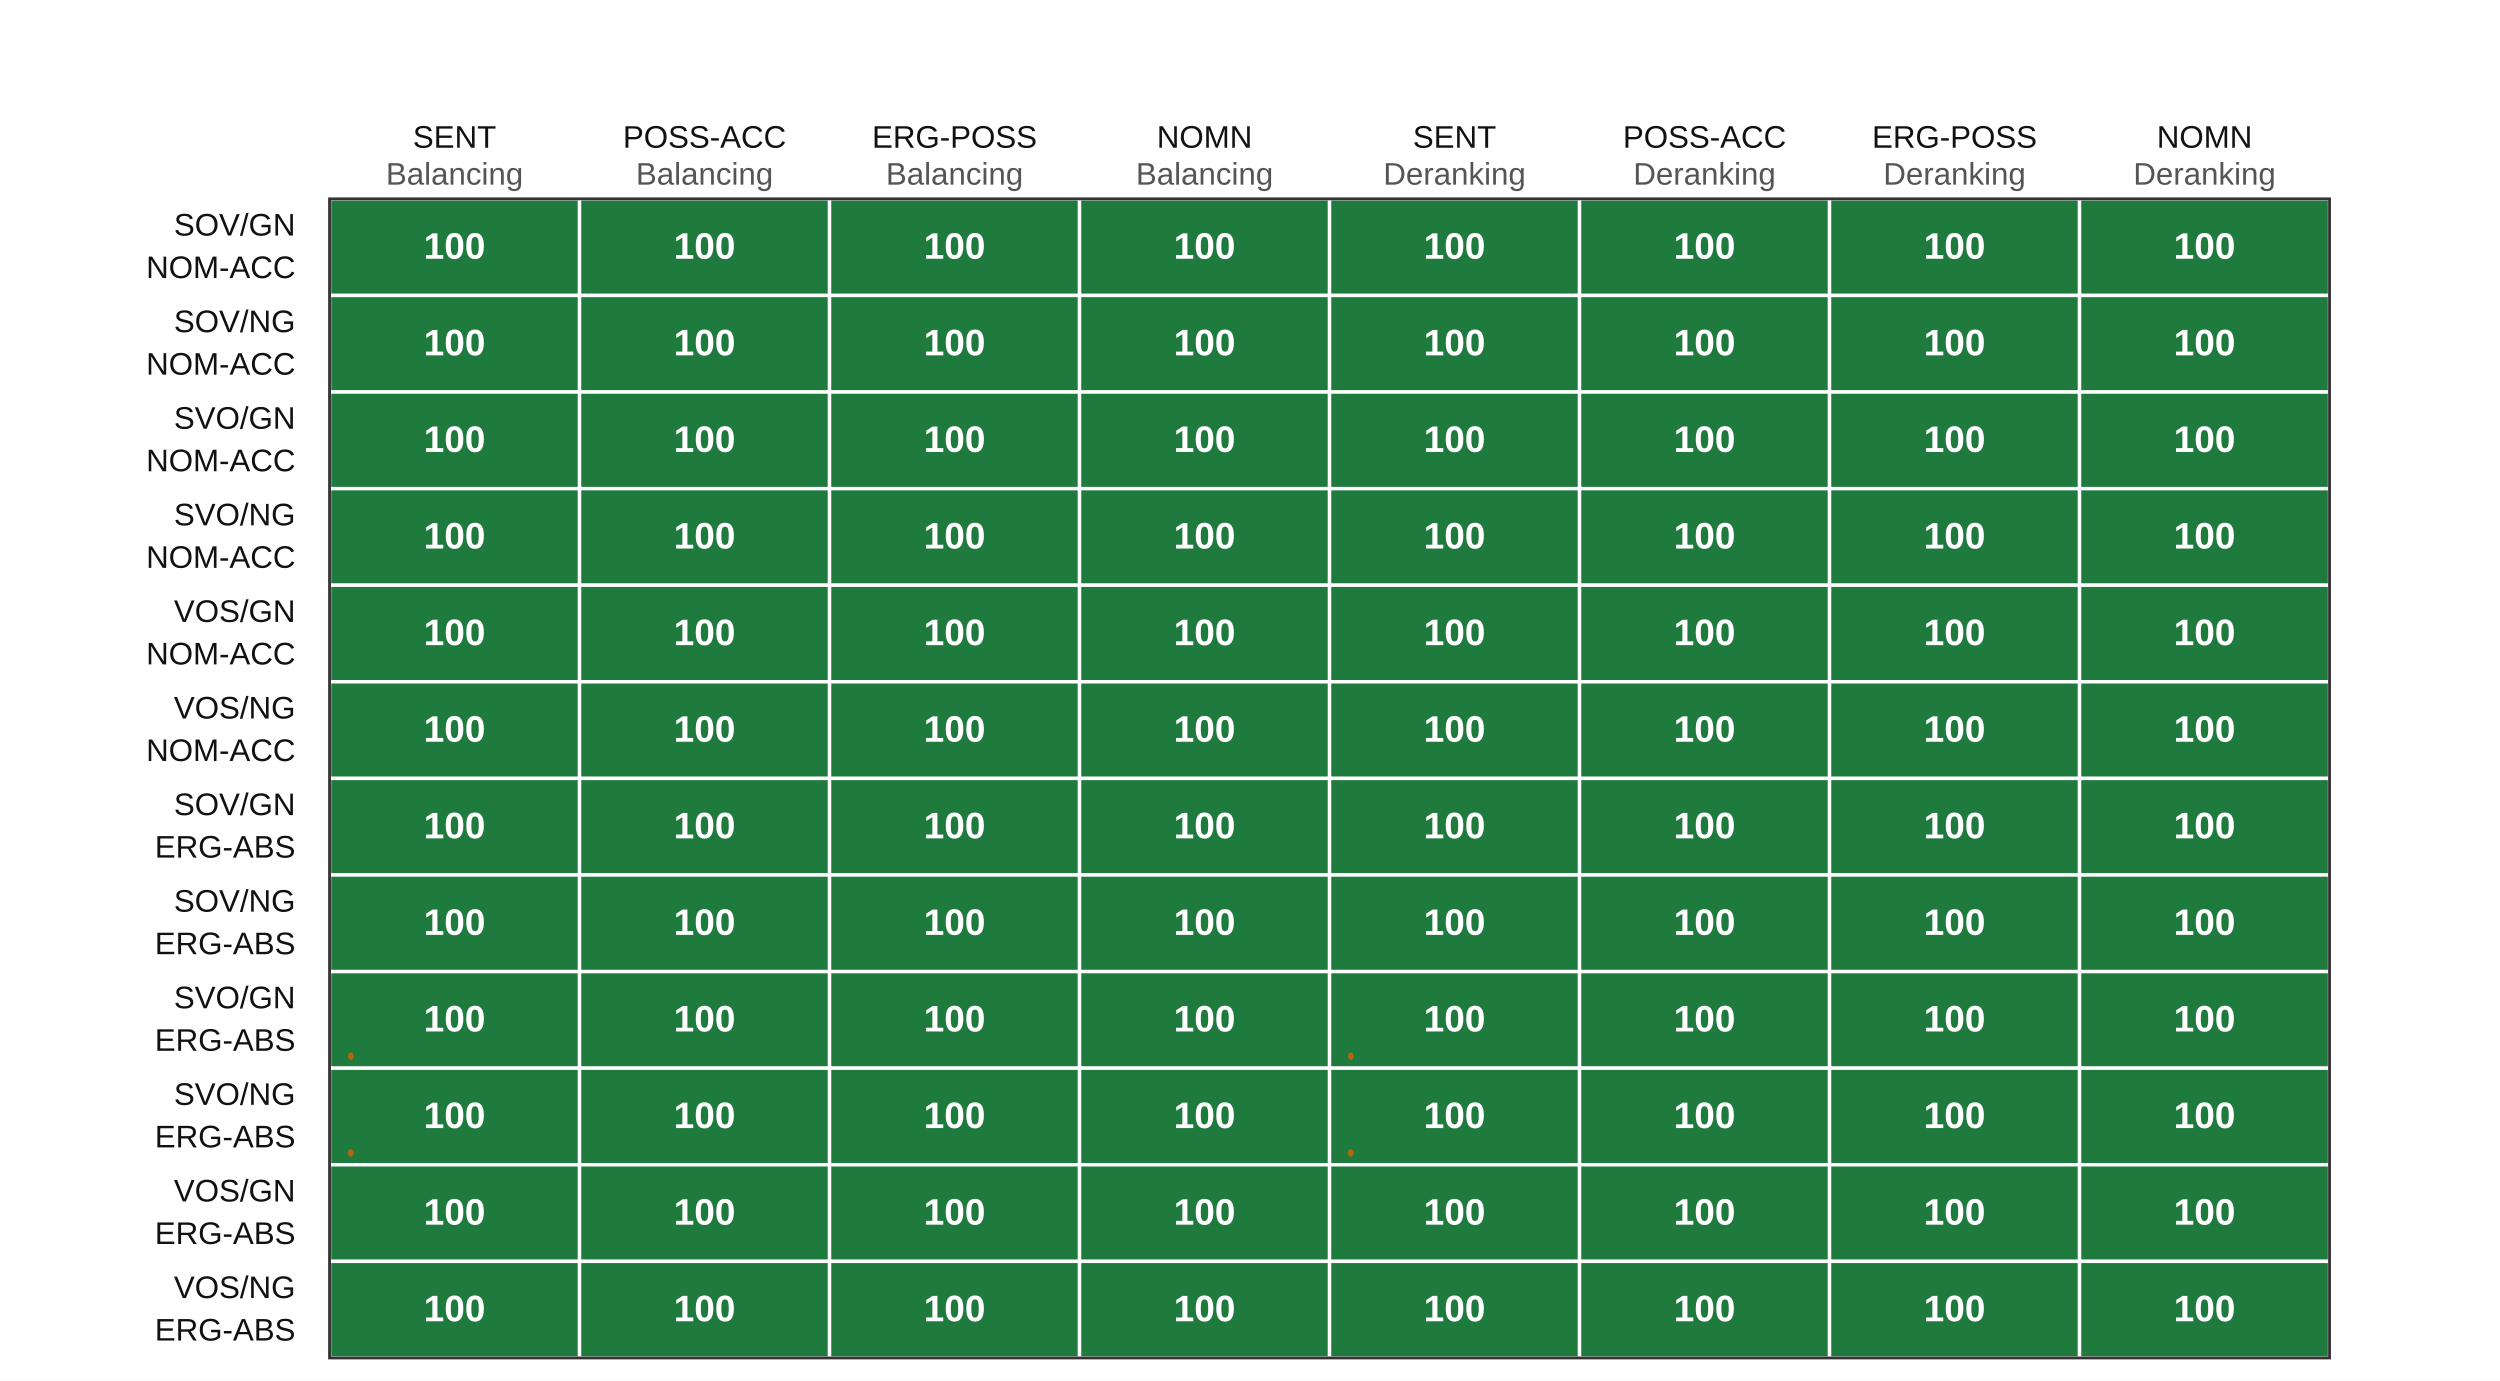
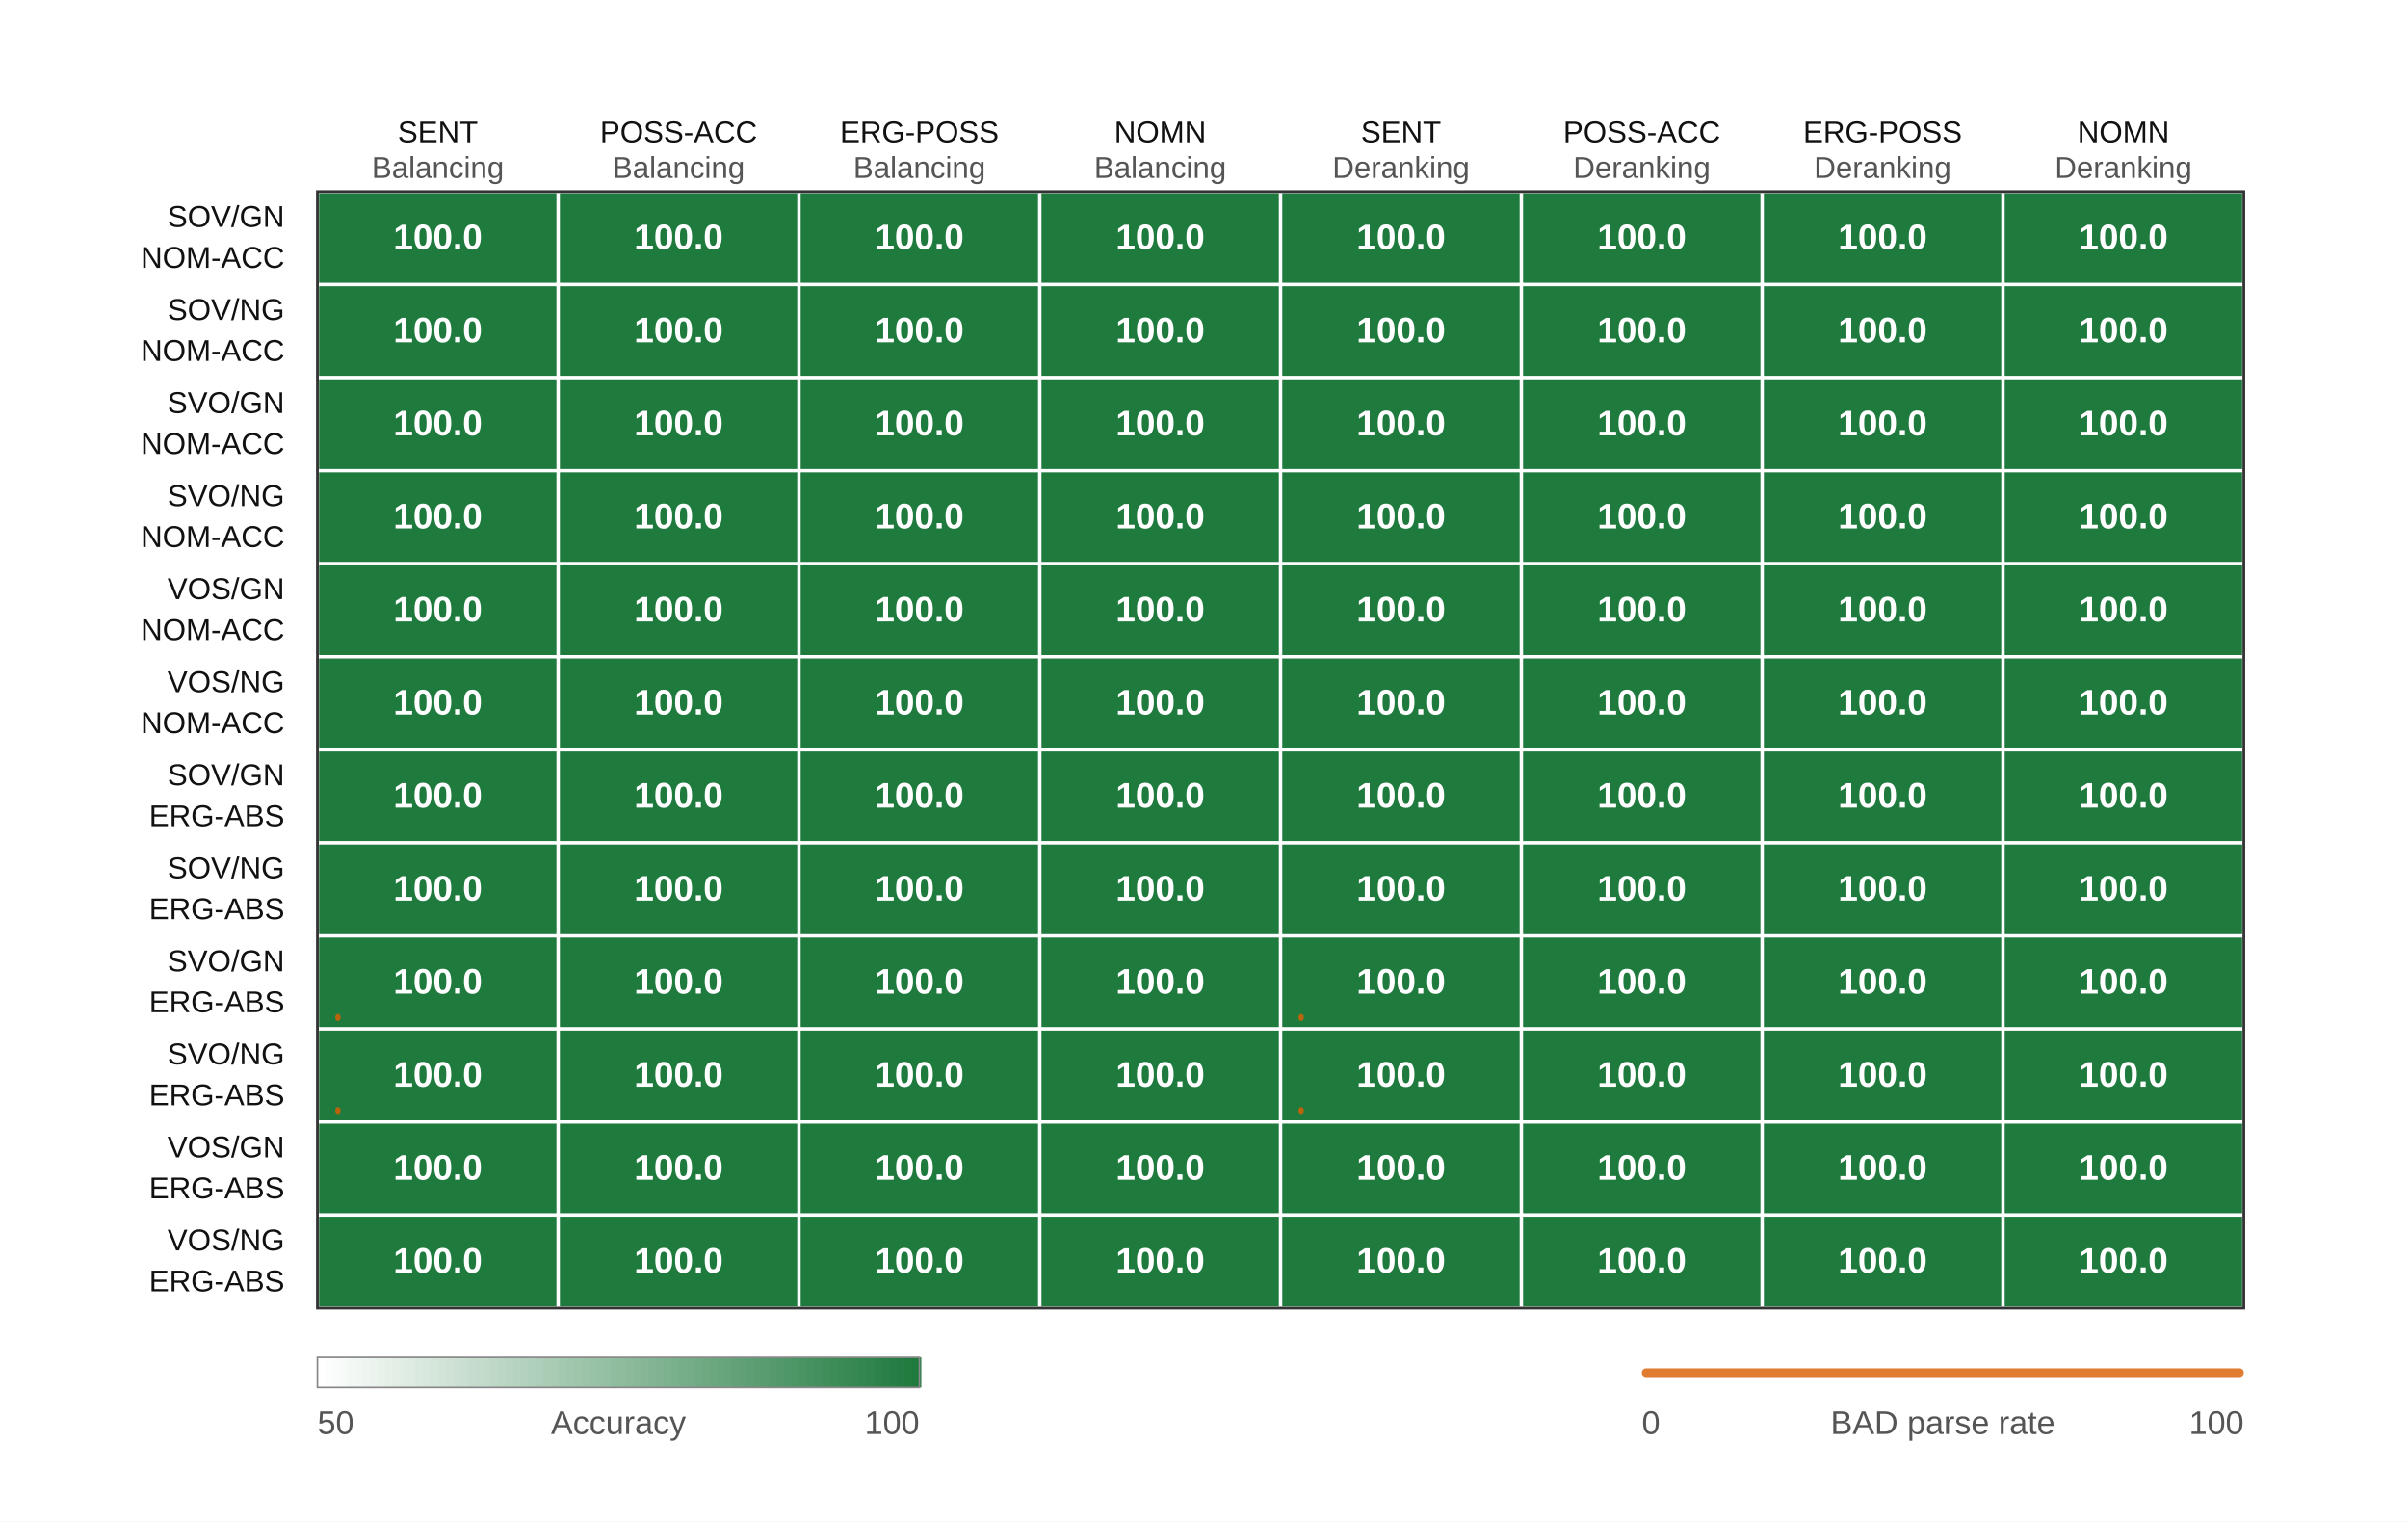
- <svg xmlns="http://www.w3.org/2000/svg" width="880" height="486" viewBox="0 0 880 486">
+ <svg xmlns="http://www.w3.org/2000/svg" width="880" height="556" viewBox="0 0 880 556">
  <defs>
    <style>text{font-family:Arial,Helvetica,sans-serif}.lab{font-size:11px;fill:#111}.num{font-size:13px;font-weight:700}.small{font-size:12px;fill:#555}.comp{font-size:11px;fill:#555}</style>
  </defs>
-   <rect x="0" y="0" width="880" height="486" fill="#fff" />
+   <rect x="0" y="0" width="880" height="556" fill="#fff" />
  <text class="lab" x="160" y="52" text-anchor="middle">SENT</text>
  <text class="comp" x="160" y="65" text-anchor="middle">Balancing</text>
  <text class="lab" x="248" y="52" text-anchor="middle">POSS-ACC</text>
  <text class="comp" x="248" y="65" text-anchor="middle">Balancing</text>
  <text class="lab" x="336" y="52" text-anchor="middle">ERG-POSS</text>
  <text class="comp" x="336" y="65" text-anchor="middle">Balancing</text>
  <text class="lab" x="424" y="52" text-anchor="middle">NOMN</text>
  <text class="comp" x="424" y="65" text-anchor="middle">Balancing</text>
  <text class="lab" x="512" y="52" text-anchor="middle">SENT</text>
  <text class="comp" x="512" y="65" text-anchor="middle">Deranking</text>
  <text class="lab" x="600" y="52" text-anchor="middle">POSS-ACC</text>
  <text class="comp" x="600" y="65" text-anchor="middle">Deranking</text>
  <text class="lab" x="688" y="52" text-anchor="middle">ERG-POSS</text>
  <text class="comp" x="688" y="65" text-anchor="middle">Deranking</text>
  <text class="lab" x="776" y="52" text-anchor="middle">NOMN</text>
  <text class="comp" x="776" y="65" text-anchor="middle">Deranking</text>
  <text class="lab" x="104" y="82.92" text-anchor="end">SOV/GN</text>
  <text class="lab" x="104" y="97.88" text-anchor="end">NOM-ACC</text>
  <rect x="116" y="70" width="88" height="34" fill="#1f7a3e" stroke="#fff" stroke-width="1.2" />
-   <text class="num" x="160" y="91.08" text-anchor="middle" fill="#fff">100</text>
+   <text class="num" x="160" y="91.08" text-anchor="middle" fill="#fff">100.0</text>
  <rect x="204" y="70" width="88" height="34" fill="#1f7a3e" stroke="#fff" stroke-width="1.2" />
-   <text class="num" x="248" y="91.08" text-anchor="middle" fill="#fff">100</text>
+   <text class="num" x="248" y="91.08" text-anchor="middle" fill="#fff">100.0</text>
  <rect x="292" y="70" width="88" height="34" fill="#1f7a3e" stroke="#fff" stroke-width="1.2" />
-   <text class="num" x="336" y="91.08" text-anchor="middle" fill="#fff">100</text>
+   <text class="num" x="336" y="91.08" text-anchor="middle" fill="#fff">100.0</text>
  <rect x="380" y="70" width="88" height="34" fill="#1f7a3e" stroke="#fff" stroke-width="1.2" />
-   <text class="num" x="424" y="91.08" text-anchor="middle" fill="#fff">100</text>
+   <text class="num" x="424" y="91.08" text-anchor="middle" fill="#fff">100.0</text>
  <rect x="468" y="70" width="88" height="34" fill="#1f7a3e" stroke="#fff" stroke-width="1.2" />
-   <text class="num" x="512" y="91.08" text-anchor="middle" fill="#fff">100</text>
+   <text class="num" x="512" y="91.08" text-anchor="middle" fill="#fff">100.0</text>
  <rect x="556" y="70" width="88" height="34" fill="#1f7a3e" stroke="#fff" stroke-width="1.2" />
-   <text class="num" x="600" y="91.08" text-anchor="middle" fill="#fff">100</text>
+   <text class="num" x="600" y="91.08" text-anchor="middle" fill="#fff">100.0</text>
  <rect x="644" y="70" width="88" height="34" fill="#1f7a3e" stroke="#fff" stroke-width="1.2" />
-   <text class="num" x="688" y="91.08" text-anchor="middle" fill="#fff">100</text>
+   <text class="num" x="688" y="91.08" text-anchor="middle" fill="#fff">100.0</text>
  <rect x="732" y="70" width="88" height="34" fill="#1f7a3e" stroke="#fff" stroke-width="1.2" />
-   <text class="num" x="776" y="91.08" text-anchor="middle" fill="#fff">100</text>
+   <text class="num" x="776" y="91.08" text-anchor="middle" fill="#fff">100.0</text>
  <text class="lab" x="104" y="116.92" text-anchor="end">SOV/NG</text>
  <text class="lab" x="104" y="131.88" text-anchor="end">NOM-ACC</text>
  <rect x="116" y="104" width="88" height="34" fill="#1f7a3e" stroke="#fff" stroke-width="1.2" />
-   <text class="num" x="160" y="125.08" text-anchor="middle" fill="#fff">100</text>
+   <text class="num" x="160" y="125.08" text-anchor="middle" fill="#fff">100.0</text>
  <rect x="204" y="104" width="88" height="34" fill="#1f7a3e" stroke="#fff" stroke-width="1.2" />
-   <text class="num" x="248" y="125.08" text-anchor="middle" fill="#fff">100</text>
+   <text class="num" x="248" y="125.08" text-anchor="middle" fill="#fff">100.0</text>
  <rect x="292" y="104" width="88" height="34" fill="#1f7a3e" stroke="#fff" stroke-width="1.2" />
-   <text class="num" x="336" y="125.08" text-anchor="middle" fill="#fff">100</text>
+   <text class="num" x="336" y="125.08" text-anchor="middle" fill="#fff">100.0</text>
  <rect x="380" y="104" width="88" height="34" fill="#1f7a3e" stroke="#fff" stroke-width="1.2" />
-   <text class="num" x="424" y="125.08" text-anchor="middle" fill="#fff">100</text>
+   <text class="num" x="424" y="125.08" text-anchor="middle" fill="#fff">100.0</text>
  <rect x="468" y="104" width="88" height="34" fill="#1f7a3e" stroke="#fff" stroke-width="1.2" />
-   <text class="num" x="512" y="125.08" text-anchor="middle" fill="#fff">100</text>
+   <text class="num" x="512" y="125.08" text-anchor="middle" fill="#fff">100.0</text>
  <rect x="556" y="104" width="88" height="34" fill="#1f7a3e" stroke="#fff" stroke-width="1.2" />
-   <text class="num" x="600" y="125.08" text-anchor="middle" fill="#fff">100</text>
+   <text class="num" x="600" y="125.08" text-anchor="middle" fill="#fff">100.0</text>
  <rect x="644" y="104" width="88" height="34" fill="#1f7a3e" stroke="#fff" stroke-width="1.2" />
-   <text class="num" x="688" y="125.08" text-anchor="middle" fill="#fff">100</text>
+   <text class="num" x="688" y="125.08" text-anchor="middle" fill="#fff">100.0</text>
  <rect x="732" y="104" width="88" height="34" fill="#1f7a3e" stroke="#fff" stroke-width="1.2" />
-   <text class="num" x="776" y="125.08" text-anchor="middle" fill="#fff">100</text>
+   <text class="num" x="776" y="125.08" text-anchor="middle" fill="#fff">100.0</text>
  <text class="lab" x="104" y="150.92" text-anchor="end">SVO/GN</text>
  <text class="lab" x="104" y="165.88" text-anchor="end">NOM-ACC</text>
  <rect x="116" y="138" width="88" height="34" fill="#1f7a3e" stroke="#fff" stroke-width="1.2" />
-   <text class="num" x="160" y="159.08" text-anchor="middle" fill="#fff">100</text>
+   <text class="num" x="160" y="159.08" text-anchor="middle" fill="#fff">100.0</text>
  <rect x="204" y="138" width="88" height="34" fill="#1f7a3e" stroke="#fff" stroke-width="1.2" />
-   <text class="num" x="248" y="159.08" text-anchor="middle" fill="#fff">100</text>
+   <text class="num" x="248" y="159.08" text-anchor="middle" fill="#fff">100.0</text>
  <rect x="292" y="138" width="88" height="34" fill="#1f7a3e" stroke="#fff" stroke-width="1.2" />
-   <text class="num" x="336" y="159.08" text-anchor="middle" fill="#fff">100</text>
+   <text class="num" x="336" y="159.08" text-anchor="middle" fill="#fff">100.0</text>
  <rect x="380" y="138" width="88" height="34" fill="#1f7a3e" stroke="#fff" stroke-width="1.2" />
-   <text class="num" x="424" y="159.08" text-anchor="middle" fill="#fff">100</text>
+   <text class="num" x="424" y="159.08" text-anchor="middle" fill="#fff">100.0</text>
  <rect x="468" y="138" width="88" height="34" fill="#1f7a3e" stroke="#fff" stroke-width="1.2" />
-   <text class="num" x="512" y="159.08" text-anchor="middle" fill="#fff">100</text>
+   <text class="num" x="512" y="159.08" text-anchor="middle" fill="#fff">100.0</text>
  <rect x="556" y="138" width="88" height="34" fill="#1f7a3e" stroke="#fff" stroke-width="1.2" />
-   <text class="num" x="600" y="159.08" text-anchor="middle" fill="#fff">100</text>
+   <text class="num" x="600" y="159.08" text-anchor="middle" fill="#fff">100.0</text>
  <rect x="644" y="138" width="88" height="34" fill="#1f7a3e" stroke="#fff" stroke-width="1.2" />
-   <text class="num" x="688" y="159.08" text-anchor="middle" fill="#fff">100</text>
+   <text class="num" x="688" y="159.08" text-anchor="middle" fill="#fff">100.0</text>
  <rect x="732" y="138" width="88" height="34" fill="#1f7a3e" stroke="#fff" stroke-width="1.2" />
-   <text class="num" x="776" y="159.08" text-anchor="middle" fill="#fff">100</text>
+   <text class="num" x="776" y="159.08" text-anchor="middle" fill="#fff">100.0</text>
  <text class="lab" x="104" y="184.92" text-anchor="end">SVO/NG</text>
  <text class="lab" x="104" y="199.88" text-anchor="end">NOM-ACC</text>
  <rect x="116" y="172" width="88" height="34" fill="#1f7a3e" stroke="#fff" stroke-width="1.2" />
-   <text class="num" x="160" y="193.08" text-anchor="middle" fill="#fff">100</text>
+   <text class="num" x="160" y="193.08" text-anchor="middle" fill="#fff">100.0</text>
  <rect x="204" y="172" width="88" height="34" fill="#1f7a3e" stroke="#fff" stroke-width="1.2" />
-   <text class="num" x="248" y="193.08" text-anchor="middle" fill="#fff">100</text>
+   <text class="num" x="248" y="193.08" text-anchor="middle" fill="#fff">100.0</text>
  <rect x="292" y="172" width="88" height="34" fill="#1f7a3e" stroke="#fff" stroke-width="1.2" />
-   <text class="num" x="336" y="193.08" text-anchor="middle" fill="#fff">100</text>
+   <text class="num" x="336" y="193.08" text-anchor="middle" fill="#fff">100.0</text>
  <rect x="380" y="172" width="88" height="34" fill="#1f7a3e" stroke="#fff" stroke-width="1.2" />
-   <text class="num" x="424" y="193.08" text-anchor="middle" fill="#fff">100</text>
+   <text class="num" x="424" y="193.08" text-anchor="middle" fill="#fff">100.0</text>
  <rect x="468" y="172" width="88" height="34" fill="#1f7a3e" stroke="#fff" stroke-width="1.2" />
-   <text class="num" x="512" y="193.08" text-anchor="middle" fill="#fff">100</text>
+   <text class="num" x="512" y="193.08" text-anchor="middle" fill="#fff">100.0</text>
  <rect x="556" y="172" width="88" height="34" fill="#1f7a3e" stroke="#fff" stroke-width="1.2" />
-   <text class="num" x="600" y="193.08" text-anchor="middle" fill="#fff">100</text>
+   <text class="num" x="600" y="193.08" text-anchor="middle" fill="#fff">100.0</text>
  <rect x="644" y="172" width="88" height="34" fill="#1f7a3e" stroke="#fff" stroke-width="1.2" />
-   <text class="num" x="688" y="193.08" text-anchor="middle" fill="#fff">100</text>
+   <text class="num" x="688" y="193.08" text-anchor="middle" fill="#fff">100.0</text>
  <rect x="732" y="172" width="88" height="34" fill="#1f7a3e" stroke="#fff" stroke-width="1.2" />
-   <text class="num" x="776" y="193.08" text-anchor="middle" fill="#fff">100</text>
+   <text class="num" x="776" y="193.08" text-anchor="middle" fill="#fff">100.0</text>
  <text class="lab" x="104" y="218.92" text-anchor="end">VOS/GN</text>
  <text class="lab" x="104" y="233.88" text-anchor="end">NOM-ACC</text>
  <rect x="116" y="206" width="88" height="34" fill="#1f7a3e" stroke="#fff" stroke-width="1.2" />
-   <text class="num" x="160" y="227.08" text-anchor="middle" fill="#fff">100</text>
+   <text class="num" x="160" y="227.08" text-anchor="middle" fill="#fff">100.0</text>
  <rect x="204" y="206" width="88" height="34" fill="#1f7a3e" stroke="#fff" stroke-width="1.2" />
-   <text class="num" x="248" y="227.08" text-anchor="middle" fill="#fff">100</text>
+   <text class="num" x="248" y="227.08" text-anchor="middle" fill="#fff">100.0</text>
  <rect x="292" y="206" width="88" height="34" fill="#1f7a3e" stroke="#fff" stroke-width="1.2" />
-   <text class="num" x="336" y="227.08" text-anchor="middle" fill="#fff">100</text>
+   <text class="num" x="336" y="227.08" text-anchor="middle" fill="#fff">100.0</text>
  <rect x="380" y="206" width="88" height="34" fill="#1f7a3e" stroke="#fff" stroke-width="1.2" />
-   <text class="num" x="424" y="227.08" text-anchor="middle" fill="#fff">100</text>
+   <text class="num" x="424" y="227.08" text-anchor="middle" fill="#fff">100.0</text>
  <rect x="468" y="206" width="88" height="34" fill="#1f7a3e" stroke="#fff" stroke-width="1.2" />
-   <text class="num" x="512" y="227.08" text-anchor="middle" fill="#fff">100</text>
+   <text class="num" x="512" y="227.08" text-anchor="middle" fill="#fff">100.0</text>
  <rect x="556" y="206" width="88" height="34" fill="#1f7a3e" stroke="#fff" stroke-width="1.2" />
-   <text class="num" x="600" y="227.08" text-anchor="middle" fill="#fff">100</text>
+   <text class="num" x="600" y="227.08" text-anchor="middle" fill="#fff">100.0</text>
  <rect x="644" y="206" width="88" height="34" fill="#1f7a3e" stroke="#fff" stroke-width="1.2" />
-   <text class="num" x="688" y="227.08" text-anchor="middle" fill="#fff">100</text>
+   <text class="num" x="688" y="227.08" text-anchor="middle" fill="#fff">100.0</text>
  <rect x="732" y="206" width="88" height="34" fill="#1f7a3e" stroke="#fff" stroke-width="1.2" />
-   <text class="num" x="776" y="227.08" text-anchor="middle" fill="#fff">100</text>
+   <text class="num" x="776" y="227.08" text-anchor="middle" fill="#fff">100.0</text>
  <text class="lab" x="104" y="252.92" text-anchor="end">VOS/NG</text>
  <text class="lab" x="104" y="267.88" text-anchor="end">NOM-ACC</text>
  <rect x="116" y="240" width="88" height="34" fill="#1f7a3e" stroke="#fff" stroke-width="1.2" />
-   <text class="num" x="160" y="261.08" text-anchor="middle" fill="#fff">100</text>
+   <text class="num" x="160" y="261.08" text-anchor="middle" fill="#fff">100.0</text>
  <rect x="204" y="240" width="88" height="34" fill="#1f7a3e" stroke="#fff" stroke-width="1.2" />
-   <text class="num" x="248" y="261.08" text-anchor="middle" fill="#fff">100</text>
+   <text class="num" x="248" y="261.08" text-anchor="middle" fill="#fff">100.0</text>
  <rect x="292" y="240" width="88" height="34" fill="#1f7a3e" stroke="#fff" stroke-width="1.2" />
-   <text class="num" x="336" y="261.08" text-anchor="middle" fill="#fff">100</text>
+   <text class="num" x="336" y="261.08" text-anchor="middle" fill="#fff">100.0</text>
  <rect x="380" y="240" width="88" height="34" fill="#1f7a3e" stroke="#fff" stroke-width="1.2" />
-   <text class="num" x="424" y="261.08" text-anchor="middle" fill="#fff">100</text>
+   <text class="num" x="424" y="261.08" text-anchor="middle" fill="#fff">100.0</text>
  <rect x="468" y="240" width="88" height="34" fill="#1f7a3e" stroke="#fff" stroke-width="1.2" />
-   <text class="num" x="512" y="261.08" text-anchor="middle" fill="#fff">100</text>
+   <text class="num" x="512" y="261.08" text-anchor="middle" fill="#fff">100.0</text>
  <rect x="556" y="240" width="88" height="34" fill="#1f7a3e" stroke="#fff" stroke-width="1.2" />
-   <text class="num" x="600" y="261.08" text-anchor="middle" fill="#fff">100</text>
+   <text class="num" x="600" y="261.08" text-anchor="middle" fill="#fff">100.0</text>
  <rect x="644" y="240" width="88" height="34" fill="#1f7a3e" stroke="#fff" stroke-width="1.2" />
-   <text class="num" x="688" y="261.08" text-anchor="middle" fill="#fff">100</text>
+   <text class="num" x="688" y="261.08" text-anchor="middle" fill="#fff">100.0</text>
  <rect x="732" y="240" width="88" height="34" fill="#1f7a3e" stroke="#fff" stroke-width="1.2" />
-   <text class="num" x="776" y="261.08" text-anchor="middle" fill="#fff">100</text>
+   <text class="num" x="776" y="261.08" text-anchor="middle" fill="#fff">100.0</text>
  <text class="lab" x="104" y="286.92" text-anchor="end">SOV/GN</text>
  <text class="lab" x="104" y="301.88" text-anchor="end">ERG-ABS</text>
  <rect x="116" y="274" width="88" height="34" fill="#1f7a3e" stroke="#fff" stroke-width="1.2" />
-   <text class="num" x="160" y="295.08" text-anchor="middle" fill="#fff">100</text>
+   <text class="num" x="160" y="295.08" text-anchor="middle" fill="#fff">100.0</text>
  <rect x="204" y="274" width="88" height="34" fill="#1f7a3e" stroke="#fff" stroke-width="1.2" />
-   <text class="num" x="248" y="295.08" text-anchor="middle" fill="#fff">100</text>
+   <text class="num" x="248" y="295.08" text-anchor="middle" fill="#fff">100.0</text>
  <rect x="292" y="274" width="88" height="34" fill="#1f7a3e" stroke="#fff" stroke-width="1.2" />
-   <text class="num" x="336" y="295.08" text-anchor="middle" fill="#fff">100</text>
+   <text class="num" x="336" y="295.08" text-anchor="middle" fill="#fff">100.0</text>
  <rect x="380" y="274" width="88" height="34" fill="#1f7a3e" stroke="#fff" stroke-width="1.2" />
-   <text class="num" x="424" y="295.08" text-anchor="middle" fill="#fff">100</text>
+   <text class="num" x="424" y="295.08" text-anchor="middle" fill="#fff">100.0</text>
  <rect x="468" y="274" width="88" height="34" fill="#1f7a3e" stroke="#fff" stroke-width="1.2" />
-   <text class="num" x="512" y="295.08" text-anchor="middle" fill="#fff">100</text>
+   <text class="num" x="512" y="295.08" text-anchor="middle" fill="#fff">100.0</text>
  <rect x="556" y="274" width="88" height="34" fill="#1f7a3e" stroke="#fff" stroke-width="1.2" />
-   <text class="num" x="600" y="295.08" text-anchor="middle" fill="#fff">100</text>
+   <text class="num" x="600" y="295.08" text-anchor="middle" fill="#fff">100.0</text>
  <rect x="644" y="274" width="88" height="34" fill="#1f7a3e" stroke="#fff" stroke-width="1.2" />
-   <text class="num" x="688" y="295.08" text-anchor="middle" fill="#fff">100</text>
+   <text class="num" x="688" y="295.08" text-anchor="middle" fill="#fff">100.0</text>
  <rect x="732" y="274" width="88" height="34" fill="#1f7a3e" stroke="#fff" stroke-width="1.2" />
-   <text class="num" x="776" y="295.08" text-anchor="middle" fill="#fff">100</text>
+   <text class="num" x="776" y="295.08" text-anchor="middle" fill="#fff">100.0</text>
  <text class="lab" x="104" y="320.92" text-anchor="end">SOV/NG</text>
  <text class="lab" x="104" y="335.88" text-anchor="end">ERG-ABS</text>
  <rect x="116" y="308" width="88" height="34" fill="#1f7a3e" stroke="#fff" stroke-width="1.2" />
-   <text class="num" x="160" y="329.08" text-anchor="middle" fill="#fff">100</text>
+   <text class="num" x="160" y="329.08" text-anchor="middle" fill="#fff">100.0</text>
  <rect x="204" y="308" width="88" height="34" fill="#1f7a3e" stroke="#fff" stroke-width="1.2" />
-   <text class="num" x="248" y="329.08" text-anchor="middle" fill="#fff">100</text>
+   <text class="num" x="248" y="329.08" text-anchor="middle" fill="#fff">100.0</text>
  <rect x="292" y="308" width="88" height="34" fill="#1f7a3e" stroke="#fff" stroke-width="1.2" />
-   <text class="num" x="336" y="329.08" text-anchor="middle" fill="#fff">100</text>
+   <text class="num" x="336" y="329.08" text-anchor="middle" fill="#fff">100.0</text>
  <rect x="380" y="308" width="88" height="34" fill="#1f7a3e" stroke="#fff" stroke-width="1.2" />
-   <text class="num" x="424" y="329.08" text-anchor="middle" fill="#fff">100</text>
+   <text class="num" x="424" y="329.08" text-anchor="middle" fill="#fff">100.0</text>
  <rect x="468" y="308" width="88" height="34" fill="#1f7a3e" stroke="#fff" stroke-width="1.2" />
-   <text class="num" x="512" y="329.08" text-anchor="middle" fill="#fff">100</text>
+   <text class="num" x="512" y="329.08" text-anchor="middle" fill="#fff">100.0</text>
  <rect x="556" y="308" width="88" height="34" fill="#1f7a3e" stroke="#fff" stroke-width="1.2" />
-   <text class="num" x="600" y="329.08" text-anchor="middle" fill="#fff">100</text>
+   <text class="num" x="600" y="329.08" text-anchor="middle" fill="#fff">100.0</text>
  <rect x="644" y="308" width="88" height="34" fill="#1f7a3e" stroke="#fff" stroke-width="1.2" />
-   <text class="num" x="688" y="329.08" text-anchor="middle" fill="#fff">100</text>
+   <text class="num" x="688" y="329.08" text-anchor="middle" fill="#fff">100.0</text>
  <rect x="732" y="308" width="88" height="34" fill="#1f7a3e" stroke="#fff" stroke-width="1.2" />
-   <text class="num" x="776" y="329.08" text-anchor="middle" fill="#fff">100</text>
+   <text class="num" x="776" y="329.08" text-anchor="middle" fill="#fff">100.0</text>
  <text class="lab" x="104" y="354.92" text-anchor="end">SVO/GN</text>
  <text class="lab" x="104" y="369.88" text-anchor="end">ERG-ABS</text>
  <rect x="116" y="342" width="88" height="34" fill="#1f7a3e" stroke="#fff" stroke-width="1.2" />
-   <text class="num" x="160" y="363.08" text-anchor="middle" fill="#fff">100</text>
+   <text class="num" x="160" y="363.08" text-anchor="middle" fill="#fff">100.0</text>
  <rect x="122.5" y="370.5" width="2" height="2.6" rx="1.5" fill="#d95f02" opacity="0.82" />
  <rect x="204" y="342" width="88" height="34" fill="#1f7a3e" stroke="#fff" stroke-width="1.2" />
-   <text class="num" x="248" y="363.08" text-anchor="middle" fill="#fff">100</text>
+   <text class="num" x="248" y="363.08" text-anchor="middle" fill="#fff">100.0</text>
  <rect x="292" y="342" width="88" height="34" fill="#1f7a3e" stroke="#fff" stroke-width="1.2" />
-   <text class="num" x="336" y="363.08" text-anchor="middle" fill="#fff">100</text>
+   <text class="num" x="336" y="363.08" text-anchor="middle" fill="#fff">100.0</text>
  <rect x="380" y="342" width="88" height="34" fill="#1f7a3e" stroke="#fff" stroke-width="1.2" />
-   <text class="num" x="424" y="363.08" text-anchor="middle" fill="#fff">100</text>
+   <text class="num" x="424" y="363.08" text-anchor="middle" fill="#fff">100.0</text>
  <rect x="468" y="342" width="88" height="34" fill="#1f7a3e" stroke="#fff" stroke-width="1.2" />
-   <text class="num" x="512" y="363.08" text-anchor="middle" fill="#fff">100</text>
+   <text class="num" x="512" y="363.08" text-anchor="middle" fill="#fff">100.0</text>
  <rect x="474.5" y="370.5" width="2" height="2.6" rx="1.5" fill="#d95f02" opacity="0.82" />
  <rect x="556" y="342" width="88" height="34" fill="#1f7a3e" stroke="#fff" stroke-width="1.2" />
-   <text class="num" x="600" y="363.08" text-anchor="middle" fill="#fff">100</text>
+   <text class="num" x="600" y="363.08" text-anchor="middle" fill="#fff">100.0</text>
  <rect x="644" y="342" width="88" height="34" fill="#1f7a3e" stroke="#fff" stroke-width="1.2" />
-   <text class="num" x="688" y="363.08" text-anchor="middle" fill="#fff">100</text>
+   <text class="num" x="688" y="363.08" text-anchor="middle" fill="#fff">100.0</text>
  <rect x="732" y="342" width="88" height="34" fill="#1f7a3e" stroke="#fff" stroke-width="1.2" />
-   <text class="num" x="776" y="363.08" text-anchor="middle" fill="#fff">100</text>
+   <text class="num" x="776" y="363.08" text-anchor="middle" fill="#fff">100.0</text>
  <text class="lab" x="104" y="388.92" text-anchor="end">SVO/NG</text>
  <text class="lab" x="104" y="403.88" text-anchor="end">ERG-ABS</text>
  <rect x="116" y="376" width="88" height="34" fill="#1f7a3e" stroke="#fff" stroke-width="1.2" />
-   <text class="num" x="160" y="397.08" text-anchor="middle" fill="#fff">100</text>
+   <text class="num" x="160" y="397.08" text-anchor="middle" fill="#fff">100.0</text>
  <rect x="122.5" y="404.5" width="2" height="2.6" rx="1.5" fill="#d95f02" opacity="0.82" />
  <rect x="204" y="376" width="88" height="34" fill="#1f7a3e" stroke="#fff" stroke-width="1.2" />
-   <text class="num" x="248" y="397.08" text-anchor="middle" fill="#fff">100</text>
+   <text class="num" x="248" y="397.08" text-anchor="middle" fill="#fff">100.0</text>
  <rect x="292" y="376" width="88" height="34" fill="#1f7a3e" stroke="#fff" stroke-width="1.2" />
-   <text class="num" x="336" y="397.08" text-anchor="middle" fill="#fff">100</text>
+   <text class="num" x="336" y="397.08" text-anchor="middle" fill="#fff">100.0</text>
  <rect x="380" y="376" width="88" height="34" fill="#1f7a3e" stroke="#fff" stroke-width="1.2" />
-   <text class="num" x="424" y="397.08" text-anchor="middle" fill="#fff">100</text>
+   <text class="num" x="424" y="397.08" text-anchor="middle" fill="#fff">100.0</text>
  <rect x="468" y="376" width="88" height="34" fill="#1f7a3e" stroke="#fff" stroke-width="1.2" />
-   <text class="num" x="512" y="397.08" text-anchor="middle" fill="#fff">100</text>
+   <text class="num" x="512" y="397.08" text-anchor="middle" fill="#fff">100.0</text>
  <rect x="474.5" y="404.5" width="2" height="2.6" rx="1.5" fill="#d95f02" opacity="0.82" />
  <rect x="556" y="376" width="88" height="34" fill="#1f7a3e" stroke="#fff" stroke-width="1.2" />
-   <text class="num" x="600" y="397.08" text-anchor="middle" fill="#fff">100</text>
+   <text class="num" x="600" y="397.08" text-anchor="middle" fill="#fff">100.0</text>
  <rect x="644" y="376" width="88" height="34" fill="#1f7a3e" stroke="#fff" stroke-width="1.2" />
-   <text class="num" x="688" y="397.08" text-anchor="middle" fill="#fff">100</text>
+   <text class="num" x="688" y="397.08" text-anchor="middle" fill="#fff">100.0</text>
  <rect x="732" y="376" width="88" height="34" fill="#1f7a3e" stroke="#fff" stroke-width="1.2" />
-   <text class="num" x="776" y="397.08" text-anchor="middle" fill="#fff">100</text>
+   <text class="num" x="776" y="397.08" text-anchor="middle" fill="#fff">100.0</text>
  <text class="lab" x="104" y="422.92" text-anchor="end">VOS/GN</text>
  <text class="lab" x="104" y="437.88" text-anchor="end">ERG-ABS</text>
  <rect x="116" y="410" width="88" height="34" fill="#1f7a3e" stroke="#fff" stroke-width="1.2" />
-   <text class="num" x="160" y="431.08" text-anchor="middle" fill="#fff">100</text>
+   <text class="num" x="160" y="431.08" text-anchor="middle" fill="#fff">100.0</text>
  <rect x="204" y="410" width="88" height="34" fill="#1f7a3e" stroke="#fff" stroke-width="1.2" />
-   <text class="num" x="248" y="431.08" text-anchor="middle" fill="#fff">100</text>
+   <text class="num" x="248" y="431.08" text-anchor="middle" fill="#fff">100.0</text>
  <rect x="292" y="410" width="88" height="34" fill="#1f7a3e" stroke="#fff" stroke-width="1.2" />
-   <text class="num" x="336" y="431.08" text-anchor="middle" fill="#fff">100</text>
+   <text class="num" x="336" y="431.08" text-anchor="middle" fill="#fff">100.0</text>
  <rect x="380" y="410" width="88" height="34" fill="#1f7a3e" stroke="#fff" stroke-width="1.2" />
-   <text class="num" x="424" y="431.08" text-anchor="middle" fill="#fff">100</text>
+   <text class="num" x="424" y="431.08" text-anchor="middle" fill="#fff">100.0</text>
  <rect x="468" y="410" width="88" height="34" fill="#1f7a3e" stroke="#fff" stroke-width="1.2" />
-   <text class="num" x="512" y="431.08" text-anchor="middle" fill="#fff">100</text>
+   <text class="num" x="512" y="431.08" text-anchor="middle" fill="#fff">100.0</text>
  <rect x="556" y="410" width="88" height="34" fill="#1f7a3e" stroke="#fff" stroke-width="1.2" />
-   <text class="num" x="600" y="431.08" text-anchor="middle" fill="#fff">100</text>
+   <text class="num" x="600" y="431.08" text-anchor="middle" fill="#fff">100.0</text>
  <rect x="644" y="410" width="88" height="34" fill="#1f7a3e" stroke="#fff" stroke-width="1.2" />
-   <text class="num" x="688" y="431.08" text-anchor="middle" fill="#fff">100</text>
+   <text class="num" x="688" y="431.08" text-anchor="middle" fill="#fff">100.0</text>
  <rect x="732" y="410" width="88" height="34" fill="#1f7a3e" stroke="#fff" stroke-width="1.2" />
-   <text class="num" x="776" y="431.08" text-anchor="middle" fill="#fff">100</text>
+   <text class="num" x="776" y="431.08" text-anchor="middle" fill="#fff">100.0</text>
  <text class="lab" x="104" y="456.92" text-anchor="end">VOS/NG</text>
  <text class="lab" x="104" y="471.88" text-anchor="end">ERG-ABS</text>
  <rect x="116" y="444" width="88" height="34" fill="#1f7a3e" stroke="#fff" stroke-width="1.2" />
-   <text class="num" x="160" y="465.08" text-anchor="middle" fill="#fff">100</text>
+   <text class="num" x="160" y="465.08" text-anchor="middle" fill="#fff">100.0</text>
  <rect x="204" y="444" width="88" height="34" fill="#1f7a3e" stroke="#fff" stroke-width="1.2" />
-   <text class="num" x="248" y="465.08" text-anchor="middle" fill="#fff">100</text>
+   <text class="num" x="248" y="465.08" text-anchor="middle" fill="#fff">100.0</text>
  <rect x="292" y="444" width="88" height="34" fill="#1f7a3e" stroke="#fff" stroke-width="1.2" />
-   <text class="num" x="336" y="465.08" text-anchor="middle" fill="#fff">100</text>
+   <text class="num" x="336" y="465.08" text-anchor="middle" fill="#fff">100.0</text>
  <rect x="380" y="444" width="88" height="34" fill="#1f7a3e" stroke="#fff" stroke-width="1.2" />
-   <text class="num" x="424" y="465.08" text-anchor="middle" fill="#fff">100</text>
+   <text class="num" x="424" y="465.08" text-anchor="middle" fill="#fff">100.0</text>
  <rect x="468" y="444" width="88" height="34" fill="#1f7a3e" stroke="#fff" stroke-width="1.2" />
-   <text class="num" x="512" y="465.08" text-anchor="middle" fill="#fff">100</text>
+   <text class="num" x="512" y="465.08" text-anchor="middle" fill="#fff">100.0</text>
  <rect x="556" y="444" width="88" height="34" fill="#1f7a3e" stroke="#fff" stroke-width="1.2" />
-   <text class="num" x="600" y="465.08" text-anchor="middle" fill="#fff">100</text>
+   <text class="num" x="600" y="465.08" text-anchor="middle" fill="#fff">100.0</text>
  <rect x="644" y="444" width="88" height="34" fill="#1f7a3e" stroke="#fff" stroke-width="1.2" />
-   <text class="num" x="688" y="465.08" text-anchor="middle" fill="#fff">100</text>
+   <text class="num" x="688" y="465.08" text-anchor="middle" fill="#fff">100.0</text>
  <rect x="732" y="444" width="88" height="34" fill="#1f7a3e" stroke="#fff" stroke-width="1.2" />
-   <text class="num" x="776" y="465.08" text-anchor="middle" fill="#fff">100</text>
+   <text class="num" x="776" y="465.08" text-anchor="middle" fill="#fff">100.0</text>
  <rect x="116" y="70" width="704" height="408" fill="none" stroke="#333" stroke-width="1" />
+   <rect x="116" y="496" width="3.45" height="11" fill="#ffffff" />
+   <rect x="118.75" y="496" width="3.45" height="11" fill="#fcfdfd" />
+   <rect x="121.5" y="496" width="3.45" height="11" fill="#f9fcfa" />
+   <rect x="124.25" y="496" width="3.45" height="11" fill="#f6faf8" />
+   <rect x="127" y="496" width="3.45" height="11" fill="#f4f8f5" />
+   <rect x="129.75" y="496" width="3.45" height="11" fill="#f1f7f3" />
+   <rect x="132.5" y="496" width="3.45" height="11" fill="#eef5f0" />
+   <rect x="135.25" y="496" width="3.45" height="11" fill="#ebf3ee" />
+   <rect x="138" y="496" width="3.45" height="11" fill="#e8f2eb" />
+   <rect x="140.75" y="496" width="3.45" height="11" fill="#e5f0e9" />
+   <rect x="143.5" y="496" width="3.45" height="11" fill="#e3eee7" />
+   <rect x="146.25" y="496" width="3.45" height="11" fill="#e0ece4" />
+   <rect x="149" y="496" width="3.45" height="11" fill="#ddebe2" />
+   <rect x="151.75" y="496" width="3.45" height="11" fill="#dae9df" />
+   <rect x="154.5" y="496" width="3.45" height="11" fill="#d7e7dd" />
+   <rect x="157.25" y="496" width="3.45" height="11" fill="#d4e6da" />
+   <rect x="160" y="496" width="3.45" height="11" fill="#d2e4d8" />
+   <rect x="162.75" y="496" width="3.45" height="11" fill="#cfe2d5" />
+   <rect x="165.5" y="496" width="3.45" height="11" fill="#cce1d3" />
+   <rect x="168.25" y="496" width="3.45" height="11" fill="#c9dfd1" />
+   <rect x="171" y="496" width="3.45" height="11" fill="#c6ddce" />
+   <rect x="173.75" y="496" width="3.45" height="11" fill="#c3dccc" />
+   <rect x="176.5" y="496" width="3.45" height="11" fill="#c1dac9" />
+   <rect x="179.25" y="496" width="3.45" height="11" fill="#bed8c7" />
+   <rect x="182" y="496" width="3.45" height="11" fill="#bbd7c4" />
+   <rect x="184.75" y="496" width="3.45" height="11" fill="#b8d5c2" />
+   <rect x="187.5" y="496" width="3.45" height="11" fill="#b5d3bf" />
+   <rect x="190.25" y="496" width="3.45" height="11" fill="#b2d2bd" />
+   <rect x="193" y="496" width="3.45" height="11" fill="#b0d0bb" />
+   <rect x="195.75" y="496" width="3.45" height="11" fill="#adceb8" />
+   <rect x="198.5" y="496" width="3.45" height="11" fill="#aaccb6" />
+   <rect x="201.25" y="496" width="3.45" height="11" fill="#a7cbb3" />
+   <rect x="204" y="496" width="3.45" height="11" fill="#a4c9b1" />
+   <rect x="206.75" y="496" width="3.45" height="11" fill="#a1c7ae" />
+   <rect x="209.5" y="496" width="3.45" height="11" fill="#9fc6ac" />
+   <rect x="212.25" y="496" width="3.45" height="11" fill="#9cc4a9" />
+   <rect x="215" y="496" width="3.45" height="11" fill="#99c2a7" />
+   <rect x="217.75" y="496" width="3.45" height="11" fill="#96c1a5" />
+   <rect x="220.5" y="496" width="3.45" height="11" fill="#93bfa2" />
+   <rect x="223.25" y="496" width="3.45" height="11" fill="#90bda0" />
+   <rect x="226" y="496" width="3.45" height="11" fill="#8ebc9d" />
+   <rect x="228.75" y="496" width="3.45" height="11" fill="#8bba9b" />
+   <rect x="231.5" y="496" width="3.45" height="11" fill="#88b898" />
+   <rect x="234.25" y="496" width="3.45" height="11" fill="#85b796" />
+   <rect x="237" y="496" width="3.45" height="11" fill="#82b594" />
+   <rect x="239.75" y="496" width="3.45" height="11" fill="#7fb391" />
+   <rect x="242.5" y="496" width="3.45" height="11" fill="#7db28f" />
+   <rect x="245.25" y="496" width="3.45" height="11" fill="#7ab08c" />
+   <rect x="248" y="496" width="3.45" height="11" fill="#77ae8a" />
+   <rect x="250.75" y="496" width="3.45" height="11" fill="#74ad87" />
+   <rect x="253.5" y="496" width="3.45" height="11" fill="#71ab85" />
+   <rect x="256.25" y="496" width="3.45" height="11" fill="#6ea982" />
+   <rect x="259" y="496" width="3.45" height="11" fill="#6ca780" />
+   <rect x="261.75" y="496" width="3.45" height="11" fill="#69a67e" />
+   <rect x="264.5" y="496" width="3.45" height="11" fill="#66a47b" />
+   <rect x="267.25" y="496" width="3.45" height="11" fill="#63a279" />
+   <rect x="270" y="496" width="3.45" height="11" fill="#60a176" />
+   <rect x="272.75" y="496" width="3.45" height="11" fill="#5d9f74" />
+   <rect x="275.5" y="496" width="3.45" height="11" fill="#5b9d71" />
+   <rect x="278.25" y="496" width="3.45" height="11" fill="#589c6f" />
+   <rect x="281" y="496" width="3.45" height="11" fill="#559a6c" />
+   <rect x="283.75" y="496" width="3.45" height="11" fill="#52986a" />
+   <rect x="286.5" y="496" width="3.45" height="11" fill="#4f9768" />
+   <rect x="289.25" y="496" width="3.45" height="11" fill="#4c9565" />
+   <rect x="292" y="496" width="3.45" height="11" fill="#4a9363" />
+   <rect x="294.75" y="496" width="3.45" height="11" fill="#479260" />
+   <rect x="297.5" y="496" width="3.45" height="11" fill="#44905e" />
+   <rect x="300.25" y="496" width="3.45" height="11" fill="#418e5b" />
+   <rect x="303" y="496" width="3.45" height="11" fill="#3e8d59" />
+   <rect x="305.75" y="496" width="3.45" height="11" fill="#3b8b56" />
+   <rect x="308.5" y="496" width="3.45" height="11" fill="#398954" />
+   <rect x="311.25" y="496" width="3.45" height="11" fill="#368752" />
+   <rect x="314" y="496" width="3.45" height="11" fill="#33864f" />
+   <rect x="316.75" y="496" width="3.45" height="11" fill="#30844d" />
+   <rect x="319.5" y="496" width="3.45" height="11" fill="#2d824a" />
+   <rect x="322.25" y="496" width="3.45" height="11" fill="#2a8148" />
+   <rect x="325" y="496" width="3.45" height="11" fill="#287f45" />
+   <rect x="327.75" y="496" width="3.45" height="11" fill="#257d43" />
+   <rect x="330.5" y="496" width="3.45" height="11" fill="#227c40" />
+   <rect x="333.25" y="496" width="3.45" height="11" fill="#1f7a3e" />
+   <rect x="116" y="496" width="220" height="11" fill="none" stroke="#888" stroke-width="0.6" />
+   <text class="small" x="116" y="524">50</text>
+   <text class="small" x="336" y="524" text-anchor="end">100</text>
+   <text class="small" x="226" y="524" text-anchor="middle">Accuracy</text>
+   <rect x="600" y="500" width="220" height="3.2" rx="1.6" fill="#d95f02" opacity="0.82" />
+   <text class="small" x="600" y="524">0</text>
+   <text class="small" x="820" y="524" text-anchor="end">100</text>
+   <text class="small" x="710" y="524" text-anchor="middle">BAD parse rate</text>
</svg>
